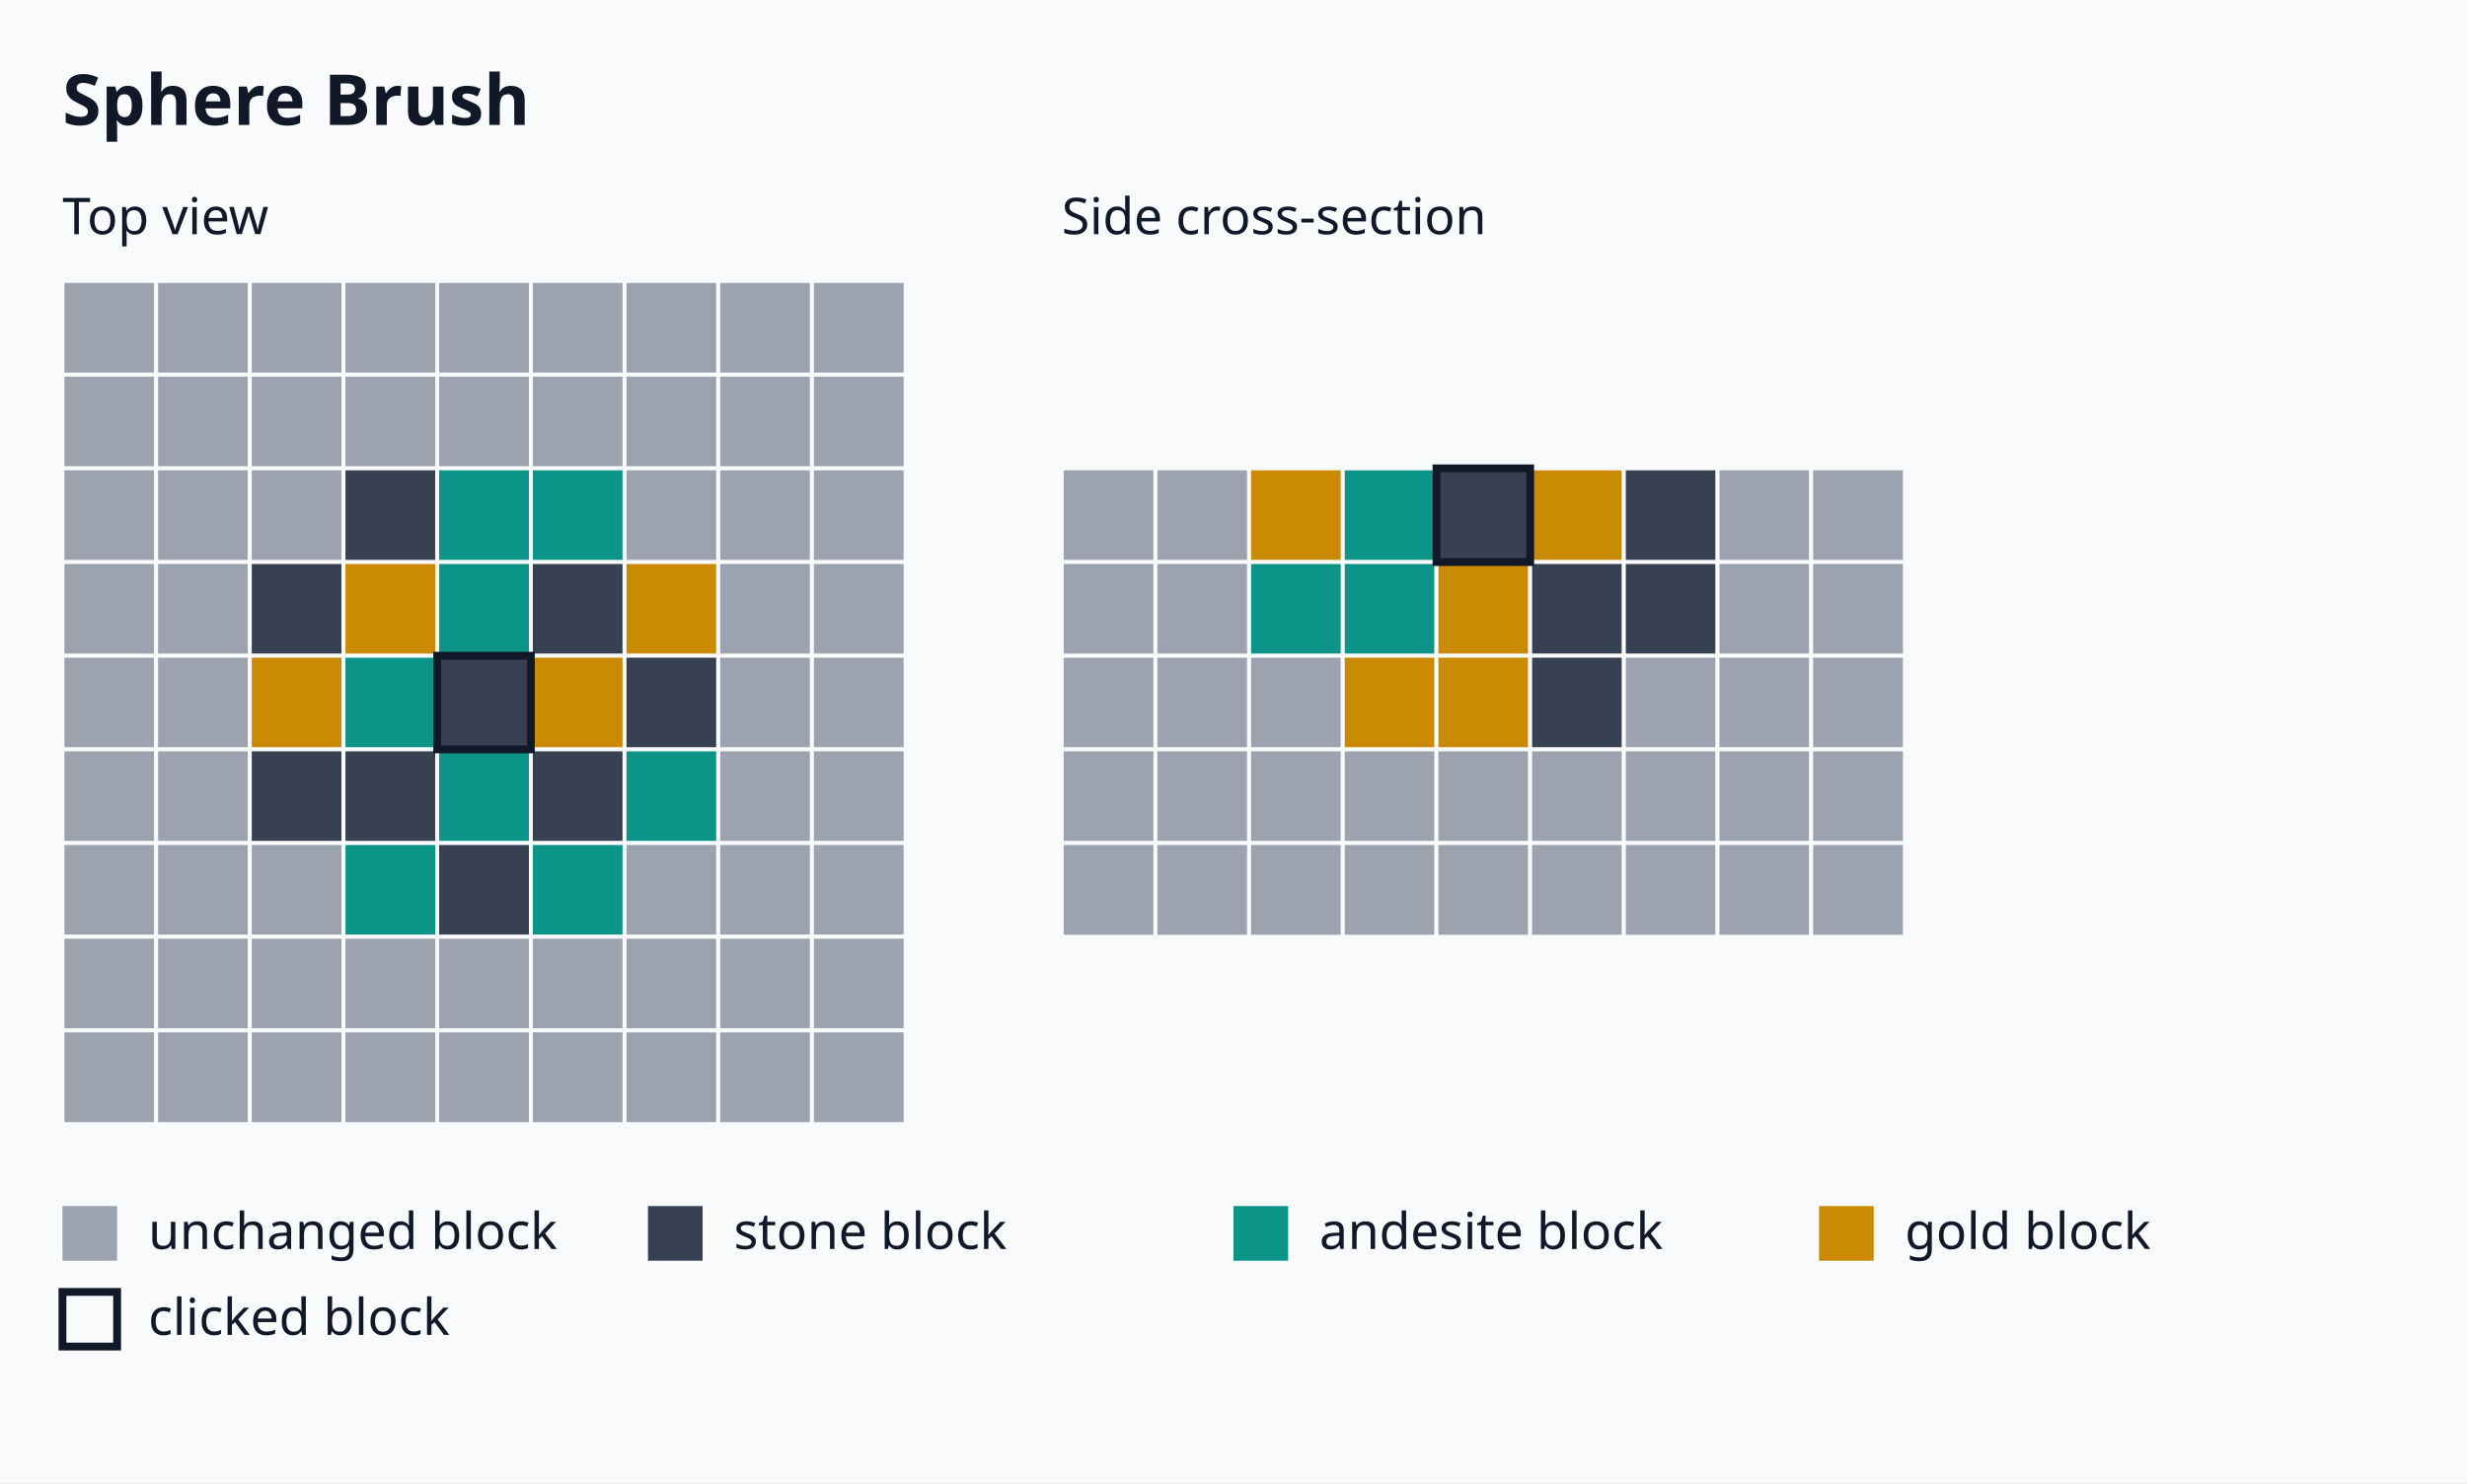
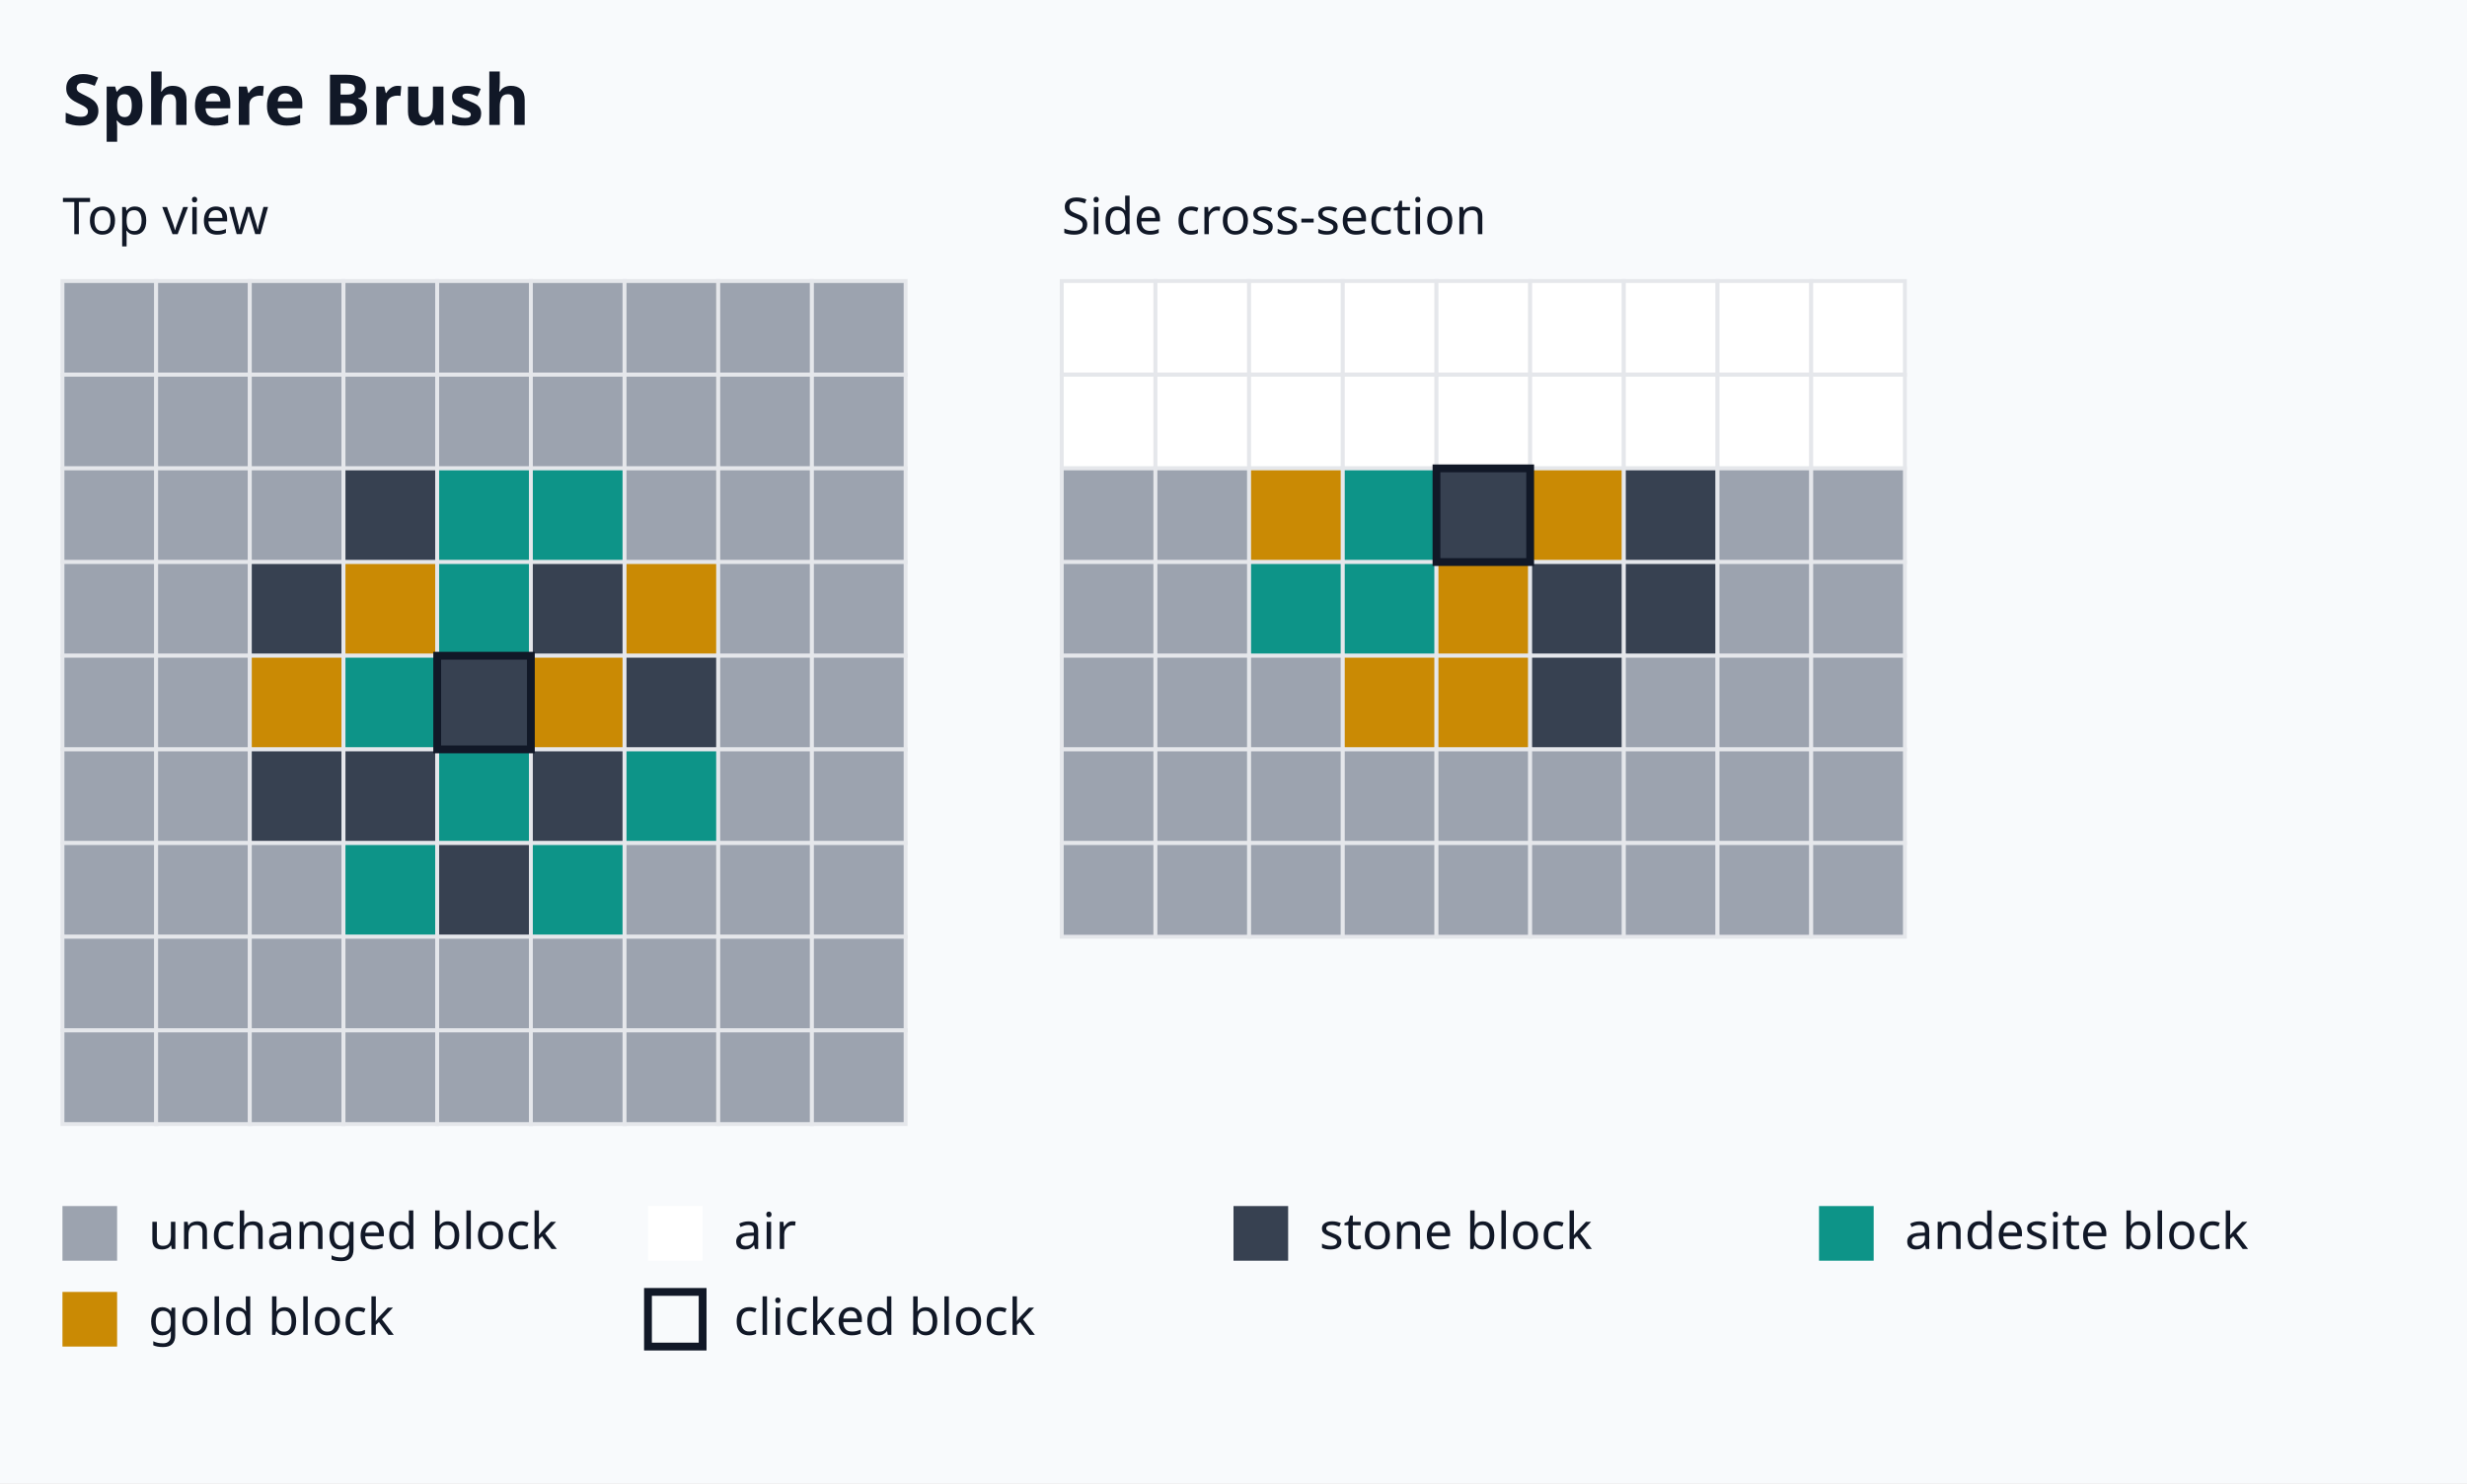
<svg xmlns="http://www.w3.org/2000/svg" width="632" height="380" viewBox="0 0 632 380">
  <rect x="0" y="0" width="632" height="380" fill="#f8fafc" stroke="none" stroke-width="0" />
  <text x="16" y="32" font-family="sans-serif" font-size="18" font-weight="bold" fill="#111827">Sphere Brush</text>
  <text x="16" y="60" font-family="sans-serif" font-size="13" font-weight="normal" fill="#111827">Top view</text>
  <text x="272" y="60" font-family="sans-serif" font-size="13" font-weight="normal" fill="#111827">Side cross-section</text>
-   <rect x="16" y="72" width="24" height="24" fill="#9ca3af" stroke="#f8fafc" stroke-width="1" />
-   <rect x="40" y="72" width="24" height="24" fill="#9ca3af" stroke="#f8fafc" stroke-width="1" />
-   <rect x="64" y="72" width="24" height="24" fill="#9ca3af" stroke="#f8fafc" stroke-width="1" />
-   <rect x="88" y="72" width="24" height="24" fill="#9ca3af" stroke="#f8fafc" stroke-width="1" />
-   <rect x="112" y="72" width="24" height="24" fill="#9ca3af" stroke="#f8fafc" stroke-width="1" />
-   <rect x="136" y="72" width="24" height="24" fill="#9ca3af" stroke="#f8fafc" stroke-width="1" />
-   <rect x="160" y="72" width="24" height="24" fill="#9ca3af" stroke="#f8fafc" stroke-width="1" />
-   <rect x="184" y="72" width="24" height="24" fill="#9ca3af" stroke="#f8fafc" stroke-width="1" />
-   <rect x="208" y="72" width="24" height="24" fill="#9ca3af" stroke="#f8fafc" stroke-width="1" />
-   <rect x="16" y="96" width="24" height="24" fill="#9ca3af" stroke="#f8fafc" stroke-width="1" />
-   <rect x="40" y="96" width="24" height="24" fill="#9ca3af" stroke="#f8fafc" stroke-width="1" />
-   <rect x="64" y="96" width="24" height="24" fill="#9ca3af" stroke="#f8fafc" stroke-width="1" />
-   <rect x="88" y="96" width="24" height="24" fill="#9ca3af" stroke="#f8fafc" stroke-width="1" />
-   <rect x="112" y="96" width="24" height="24" fill="#9ca3af" stroke="#f8fafc" stroke-width="1" />
-   <rect x="136" y="96" width="24" height="24" fill="#9ca3af" stroke="#f8fafc" stroke-width="1" />
-   <rect x="160" y="96" width="24" height="24" fill="#9ca3af" stroke="#f8fafc" stroke-width="1" />
-   <rect x="184" y="96" width="24" height="24" fill="#9ca3af" stroke="#f8fafc" stroke-width="1" />
-   <rect x="208" y="96" width="24" height="24" fill="#9ca3af" stroke="#f8fafc" stroke-width="1" />
-   <rect x="16" y="120" width="24" height="24" fill="#9ca3af" stroke="#f8fafc" stroke-width="1" />
-   <rect x="40" y="120" width="24" height="24" fill="#9ca3af" stroke="#f8fafc" stroke-width="1" />
-   <rect x="64" y="120" width="24" height="24" fill="#9ca3af" stroke="#f8fafc" stroke-width="1" />
-   <rect x="88" y="120" width="24" height="24" fill="#374151" stroke="#f8fafc" stroke-width="1" />
-   <rect x="112" y="120" width="24" height="24" fill="#0d9488" stroke="#f8fafc" stroke-width="1" />
-   <rect x="136" y="120" width="24" height="24" fill="#0d9488" stroke="#f8fafc" stroke-width="1" />
-   <rect x="160" y="120" width="24" height="24" fill="#9ca3af" stroke="#f8fafc" stroke-width="1" />
-   <rect x="184" y="120" width="24" height="24" fill="#9ca3af" stroke="#f8fafc" stroke-width="1" />
-   <rect x="208" y="120" width="24" height="24" fill="#9ca3af" stroke="#f8fafc" stroke-width="1" />
-   <rect x="16" y="144" width="24" height="24" fill="#9ca3af" stroke="#f8fafc" stroke-width="1" />
-   <rect x="40" y="144" width="24" height="24" fill="#9ca3af" stroke="#f8fafc" stroke-width="1" />
-   <rect x="64" y="144" width="24" height="24" fill="#374151" stroke="#f8fafc" stroke-width="1" />
-   <rect x="88" y="144" width="24" height="24" fill="#ca8a04" stroke="#f8fafc" stroke-width="1" />
-   <rect x="112" y="144" width="24" height="24" fill="#0d9488" stroke="#f8fafc" stroke-width="1" />
-   <rect x="136" y="144" width="24" height="24" fill="#374151" stroke="#f8fafc" stroke-width="1" />
-   <rect x="160" y="144" width="24" height="24" fill="#ca8a04" stroke="#f8fafc" stroke-width="1" />
-   <rect x="184" y="144" width="24" height="24" fill="#9ca3af" stroke="#f8fafc" stroke-width="1" />
-   <rect x="208" y="144" width="24" height="24" fill="#9ca3af" stroke="#f8fafc" stroke-width="1" />
-   <rect x="16" y="168" width="24" height="24" fill="#9ca3af" stroke="#f8fafc" stroke-width="1" />
-   <rect x="40" y="168" width="24" height="24" fill="#9ca3af" stroke="#f8fafc" stroke-width="1" />
-   <rect x="64" y="168" width="24" height="24" fill="#ca8a04" stroke="#f8fafc" stroke-width="1" />
-   <rect x="88" y="168" width="24" height="24" fill="#0d9488" stroke="#f8fafc" stroke-width="1" />
-   <rect x="112" y="168" width="24" height="24" fill="#374151" stroke="#f8fafc" stroke-width="1" />
-   <rect x="136" y="168" width="24" height="24" fill="#ca8a04" stroke="#f8fafc" stroke-width="1" />
-   <rect x="160" y="168" width="24" height="24" fill="#374151" stroke="#f8fafc" stroke-width="1" />
-   <rect x="184" y="168" width="24" height="24" fill="#9ca3af" stroke="#f8fafc" stroke-width="1" />
-   <rect x="208" y="168" width="24" height="24" fill="#9ca3af" stroke="#f8fafc" stroke-width="1" />
-   <rect x="16" y="192" width="24" height="24" fill="#9ca3af" stroke="#f8fafc" stroke-width="1" />
-   <rect x="40" y="192" width="24" height="24" fill="#9ca3af" stroke="#f8fafc" stroke-width="1" />
-   <rect x="64" y="192" width="24" height="24" fill="#374151" stroke="#f8fafc" stroke-width="1" />
-   <rect x="88" y="192" width="24" height="24" fill="#374151" stroke="#f8fafc" stroke-width="1" />
-   <rect x="112" y="192" width="24" height="24" fill="#0d9488" stroke="#f8fafc" stroke-width="1" />
-   <rect x="136" y="192" width="24" height="24" fill="#374151" stroke="#f8fafc" stroke-width="1" />
-   <rect x="160" y="192" width="24" height="24" fill="#0d9488" stroke="#f8fafc" stroke-width="1" />
-   <rect x="184" y="192" width="24" height="24" fill="#9ca3af" stroke="#f8fafc" stroke-width="1" />
-   <rect x="208" y="192" width="24" height="24" fill="#9ca3af" stroke="#f8fafc" stroke-width="1" />
-   <rect x="16" y="216" width="24" height="24" fill="#9ca3af" stroke="#f8fafc" stroke-width="1" />
-   <rect x="40" y="216" width="24" height="24" fill="#9ca3af" stroke="#f8fafc" stroke-width="1" />
-   <rect x="64" y="216" width="24" height="24" fill="#9ca3af" stroke="#f8fafc" stroke-width="1" />
-   <rect x="88" y="216" width="24" height="24" fill="#0d9488" stroke="#f8fafc" stroke-width="1" />
-   <rect x="112" y="216" width="24" height="24" fill="#374151" stroke="#f8fafc" stroke-width="1" />
-   <rect x="136" y="216" width="24" height="24" fill="#0d9488" stroke="#f8fafc" stroke-width="1" />
-   <rect x="160" y="216" width="24" height="24" fill="#9ca3af" stroke="#f8fafc" stroke-width="1" />
-   <rect x="184" y="216" width="24" height="24" fill="#9ca3af" stroke="#f8fafc" stroke-width="1" />
-   <rect x="208" y="216" width="24" height="24" fill="#9ca3af" stroke="#f8fafc" stroke-width="1" />
-   <rect x="16" y="240" width="24" height="24" fill="#9ca3af" stroke="#f8fafc" stroke-width="1" />
-   <rect x="40" y="240" width="24" height="24" fill="#9ca3af" stroke="#f8fafc" stroke-width="1" />
-   <rect x="64" y="240" width="24" height="24" fill="#9ca3af" stroke="#f8fafc" stroke-width="1" />
-   <rect x="88" y="240" width="24" height="24" fill="#9ca3af" stroke="#f8fafc" stroke-width="1" />
-   <rect x="112" y="240" width="24" height="24" fill="#9ca3af" stroke="#f8fafc" stroke-width="1" />
-   <rect x="136" y="240" width="24" height="24" fill="#9ca3af" stroke="#f8fafc" stroke-width="1" />
-   <rect x="160" y="240" width="24" height="24" fill="#9ca3af" stroke="#f8fafc" stroke-width="1" />
-   <rect x="184" y="240" width="24" height="24" fill="#9ca3af" stroke="#f8fafc" stroke-width="1" />
-   <rect x="208" y="240" width="24" height="24" fill="#9ca3af" stroke="#f8fafc" stroke-width="1" />
-   <rect x="16" y="264" width="24" height="24" fill="#9ca3af" stroke="#f8fafc" stroke-width="1" />
-   <rect x="40" y="264" width="24" height="24" fill="#9ca3af" stroke="#f8fafc" stroke-width="1" />
-   <rect x="64" y="264" width="24" height="24" fill="#9ca3af" stroke="#f8fafc" stroke-width="1" />
-   <rect x="88" y="264" width="24" height="24" fill="#9ca3af" stroke="#f8fafc" stroke-width="1" />
-   <rect x="112" y="264" width="24" height="24" fill="#9ca3af" stroke="#f8fafc" stroke-width="1" />
-   <rect x="136" y="264" width="24" height="24" fill="#9ca3af" stroke="#f8fafc" stroke-width="1" />
-   <rect x="160" y="264" width="24" height="24" fill="#9ca3af" stroke="#f8fafc" stroke-width="1" />
-   <rect x="184" y="264" width="24" height="24" fill="#9ca3af" stroke="#f8fafc" stroke-width="1" />
-   <rect x="208" y="264" width="24" height="24" fill="#9ca3af" stroke="#f8fafc" stroke-width="1" />
+   <rect x="16" y="72" width="24" height="24" fill="#9ca3af" stroke="#e5e7eb" stroke-width="1" />
+   <rect x="40" y="72" width="24" height="24" fill="#9ca3af" stroke="#e5e7eb" stroke-width="1" />
+   <rect x="64" y="72" width="24" height="24" fill="#9ca3af" stroke="#e5e7eb" stroke-width="1" />
+   <rect x="88" y="72" width="24" height="24" fill="#9ca3af" stroke="#e5e7eb" stroke-width="1" />
+   <rect x="112" y="72" width="24" height="24" fill="#9ca3af" stroke="#e5e7eb" stroke-width="1" />
+   <rect x="136" y="72" width="24" height="24" fill="#9ca3af" stroke="#e5e7eb" stroke-width="1" />
+   <rect x="160" y="72" width="24" height="24" fill="#9ca3af" stroke="#e5e7eb" stroke-width="1" />
+   <rect x="184" y="72" width="24" height="24" fill="#9ca3af" stroke="#e5e7eb" stroke-width="1" />
+   <rect x="208" y="72" width="24" height="24" fill="#9ca3af" stroke="#e5e7eb" stroke-width="1" />
+   <rect x="16" y="96" width="24" height="24" fill="#9ca3af" stroke="#e5e7eb" stroke-width="1" />
+   <rect x="40" y="96" width="24" height="24" fill="#9ca3af" stroke="#e5e7eb" stroke-width="1" />
+   <rect x="64" y="96" width="24" height="24" fill="#9ca3af" stroke="#e5e7eb" stroke-width="1" />
+   <rect x="88" y="96" width="24" height="24" fill="#9ca3af" stroke="#e5e7eb" stroke-width="1" />
+   <rect x="112" y="96" width="24" height="24" fill="#9ca3af" stroke="#e5e7eb" stroke-width="1" />
+   <rect x="136" y="96" width="24" height="24" fill="#9ca3af" stroke="#e5e7eb" stroke-width="1" />
+   <rect x="160" y="96" width="24" height="24" fill="#9ca3af" stroke="#e5e7eb" stroke-width="1" />
+   <rect x="184" y="96" width="24" height="24" fill="#9ca3af" stroke="#e5e7eb" stroke-width="1" />
+   <rect x="208" y="96" width="24" height="24" fill="#9ca3af" stroke="#e5e7eb" stroke-width="1" />
+   <rect x="16" y="120" width="24" height="24" fill="#9ca3af" stroke="#e5e7eb" stroke-width="1" />
+   <rect x="40" y="120" width="24" height="24" fill="#9ca3af" stroke="#e5e7eb" stroke-width="1" />
+   <rect x="64" y="120" width="24" height="24" fill="#9ca3af" stroke="#e5e7eb" stroke-width="1" />
+   <rect x="88" y="120" width="24" height="24" fill="#374151" stroke="#e5e7eb" stroke-width="1" />
+   <rect x="112" y="120" width="24" height="24" fill="#0d9488" stroke="#e5e7eb" stroke-width="1" />
+   <rect x="136" y="120" width="24" height="24" fill="#0d9488" stroke="#e5e7eb" stroke-width="1" />
+   <rect x="160" y="120" width="24" height="24" fill="#9ca3af" stroke="#e5e7eb" stroke-width="1" />
+   <rect x="184" y="120" width="24" height="24" fill="#9ca3af" stroke="#e5e7eb" stroke-width="1" />
+   <rect x="208" y="120" width="24" height="24" fill="#9ca3af" stroke="#e5e7eb" stroke-width="1" />
+   <rect x="16" y="144" width="24" height="24" fill="#9ca3af" stroke="#e5e7eb" stroke-width="1" />
+   <rect x="40" y="144" width="24" height="24" fill="#9ca3af" stroke="#e5e7eb" stroke-width="1" />
+   <rect x="64" y="144" width="24" height="24" fill="#374151" stroke="#e5e7eb" stroke-width="1" />
+   <rect x="88" y="144" width="24" height="24" fill="#ca8a04" stroke="#e5e7eb" stroke-width="1" />
+   <rect x="112" y="144" width="24" height="24" fill="#0d9488" stroke="#e5e7eb" stroke-width="1" />
+   <rect x="136" y="144" width="24" height="24" fill="#374151" stroke="#e5e7eb" stroke-width="1" />
+   <rect x="160" y="144" width="24" height="24" fill="#ca8a04" stroke="#e5e7eb" stroke-width="1" />
+   <rect x="184" y="144" width="24" height="24" fill="#9ca3af" stroke="#e5e7eb" stroke-width="1" />
+   <rect x="208" y="144" width="24" height="24" fill="#9ca3af" stroke="#e5e7eb" stroke-width="1" />
+   <rect x="16" y="168" width="24" height="24" fill="#9ca3af" stroke="#e5e7eb" stroke-width="1" />
+   <rect x="40" y="168" width="24" height="24" fill="#9ca3af" stroke="#e5e7eb" stroke-width="1" />
+   <rect x="64" y="168" width="24" height="24" fill="#ca8a04" stroke="#e5e7eb" stroke-width="1" />
+   <rect x="88" y="168" width="24" height="24" fill="#0d9488" stroke="#e5e7eb" stroke-width="1" />
+   <rect x="112" y="168" width="24" height="24" fill="#374151" stroke="#e5e7eb" stroke-width="1" />
+   <rect x="136" y="168" width="24" height="24" fill="#ca8a04" stroke="#e5e7eb" stroke-width="1" />
+   <rect x="160" y="168" width="24" height="24" fill="#374151" stroke="#e5e7eb" stroke-width="1" />
+   <rect x="184" y="168" width="24" height="24" fill="#9ca3af" stroke="#e5e7eb" stroke-width="1" />
+   <rect x="208" y="168" width="24" height="24" fill="#9ca3af" stroke="#e5e7eb" stroke-width="1" />
+   <rect x="16" y="192" width="24" height="24" fill="#9ca3af" stroke="#e5e7eb" stroke-width="1" />
+   <rect x="40" y="192" width="24" height="24" fill="#9ca3af" stroke="#e5e7eb" stroke-width="1" />
+   <rect x="64" y="192" width="24" height="24" fill="#374151" stroke="#e5e7eb" stroke-width="1" />
+   <rect x="88" y="192" width="24" height="24" fill="#374151" stroke="#e5e7eb" stroke-width="1" />
+   <rect x="112" y="192" width="24" height="24" fill="#0d9488" stroke="#e5e7eb" stroke-width="1" />
+   <rect x="136" y="192" width="24" height="24" fill="#374151" stroke="#e5e7eb" stroke-width="1" />
+   <rect x="160" y="192" width="24" height="24" fill="#0d9488" stroke="#e5e7eb" stroke-width="1" />
+   <rect x="184" y="192" width="24" height="24" fill="#9ca3af" stroke="#e5e7eb" stroke-width="1" />
+   <rect x="208" y="192" width="24" height="24" fill="#9ca3af" stroke="#e5e7eb" stroke-width="1" />
+   <rect x="16" y="216" width="24" height="24" fill="#9ca3af" stroke="#e5e7eb" stroke-width="1" />
+   <rect x="40" y="216" width="24" height="24" fill="#9ca3af" stroke="#e5e7eb" stroke-width="1" />
+   <rect x="64" y="216" width="24" height="24" fill="#9ca3af" stroke="#e5e7eb" stroke-width="1" />
+   <rect x="88" y="216" width="24" height="24" fill="#0d9488" stroke="#e5e7eb" stroke-width="1" />
+   <rect x="112" y="216" width="24" height="24" fill="#374151" stroke="#e5e7eb" stroke-width="1" />
+   <rect x="136" y="216" width="24" height="24" fill="#0d9488" stroke="#e5e7eb" stroke-width="1" />
+   <rect x="160" y="216" width="24" height="24" fill="#9ca3af" stroke="#e5e7eb" stroke-width="1" />
+   <rect x="184" y="216" width="24" height="24" fill="#9ca3af" stroke="#e5e7eb" stroke-width="1" />
+   <rect x="208" y="216" width="24" height="24" fill="#9ca3af" stroke="#e5e7eb" stroke-width="1" />
+   <rect x="16" y="240" width="24" height="24" fill="#9ca3af" stroke="#e5e7eb" stroke-width="1" />
+   <rect x="40" y="240" width="24" height="24" fill="#9ca3af" stroke="#e5e7eb" stroke-width="1" />
+   <rect x="64" y="240" width="24" height="24" fill="#9ca3af" stroke="#e5e7eb" stroke-width="1" />
+   <rect x="88" y="240" width="24" height="24" fill="#9ca3af" stroke="#e5e7eb" stroke-width="1" />
+   <rect x="112" y="240" width="24" height="24" fill="#9ca3af" stroke="#e5e7eb" stroke-width="1" />
+   <rect x="136" y="240" width="24" height="24" fill="#9ca3af" stroke="#e5e7eb" stroke-width="1" />
+   <rect x="160" y="240" width="24" height="24" fill="#9ca3af" stroke="#e5e7eb" stroke-width="1" />
+   <rect x="184" y="240" width="24" height="24" fill="#9ca3af" stroke="#e5e7eb" stroke-width="1" />
+   <rect x="208" y="240" width="24" height="24" fill="#9ca3af" stroke="#e5e7eb" stroke-width="1" />
+   <rect x="16" y="264" width="24" height="24" fill="#9ca3af" stroke="#e5e7eb" stroke-width="1" />
+   <rect x="40" y="264" width="24" height="24" fill="#9ca3af" stroke="#e5e7eb" stroke-width="1" />
+   <rect x="64" y="264" width="24" height="24" fill="#9ca3af" stroke="#e5e7eb" stroke-width="1" />
+   <rect x="88" y="264" width="24" height="24" fill="#9ca3af" stroke="#e5e7eb" stroke-width="1" />
+   <rect x="112" y="264" width="24" height="24" fill="#9ca3af" stroke="#e5e7eb" stroke-width="1" />
+   <rect x="136" y="264" width="24" height="24" fill="#9ca3af" stroke="#e5e7eb" stroke-width="1" />
+   <rect x="160" y="264" width="24" height="24" fill="#9ca3af" stroke="#e5e7eb" stroke-width="1" />
+   <rect x="184" y="264" width="24" height="24" fill="#9ca3af" stroke="#e5e7eb" stroke-width="1" />
+   <rect x="208" y="264" width="24" height="24" fill="#9ca3af" stroke="#e5e7eb" stroke-width="1" />
  <rect x="112" y="168" width="24" height="24" fill="none" stroke="#111827" stroke-width="2" />
-   <rect x="272" y="120" width="24" height="24" fill="#9ca3af" stroke="#f8fafc" stroke-width="1" />
-   <rect x="296" y="120" width="24" height="24" fill="#9ca3af" stroke="#f8fafc" stroke-width="1" />
-   <rect x="320" y="120" width="24" height="24" fill="#ca8a04" stroke="#f8fafc" stroke-width="1" />
-   <rect x="344" y="120" width="24" height="24" fill="#0d9488" stroke="#f8fafc" stroke-width="1" />
-   <rect x="368" y="120" width="24" height="24" fill="#374151" stroke="#f8fafc" stroke-width="1" />
-   <rect x="392" y="120" width="24" height="24" fill="#ca8a04" stroke="#f8fafc" stroke-width="1" />
-   <rect x="416" y="120" width="24" height="24" fill="#374151" stroke="#f8fafc" stroke-width="1" />
-   <rect x="440" y="120" width="24" height="24" fill="#9ca3af" stroke="#f8fafc" stroke-width="1" />
-   <rect x="464" y="120" width="24" height="24" fill="#9ca3af" stroke="#f8fafc" stroke-width="1" />
-   <rect x="272" y="144" width="24" height="24" fill="#9ca3af" stroke="#f8fafc" stroke-width="1" />
-   <rect x="296" y="144" width="24" height="24" fill="#9ca3af" stroke="#f8fafc" stroke-width="1" />
-   <rect x="320" y="144" width="24" height="24" fill="#0d9488" stroke="#f8fafc" stroke-width="1" />
-   <rect x="344" y="144" width="24" height="24" fill="#0d9488" stroke="#f8fafc" stroke-width="1" />
-   <rect x="368" y="144" width="24" height="24" fill="#ca8a04" stroke="#f8fafc" stroke-width="1" />
-   <rect x="392" y="144" width="24" height="24" fill="#374151" stroke="#f8fafc" stroke-width="1" />
-   <rect x="416" y="144" width="24" height="24" fill="#374151" stroke="#f8fafc" stroke-width="1" />
-   <rect x="440" y="144" width="24" height="24" fill="#9ca3af" stroke="#f8fafc" stroke-width="1" />
-   <rect x="464" y="144" width="24" height="24" fill="#9ca3af" stroke="#f8fafc" stroke-width="1" />
-   <rect x="272" y="168" width="24" height="24" fill="#9ca3af" stroke="#f8fafc" stroke-width="1" />
-   <rect x="296" y="168" width="24" height="24" fill="#9ca3af" stroke="#f8fafc" stroke-width="1" />
-   <rect x="320" y="168" width="24" height="24" fill="#9ca3af" stroke="#f8fafc" stroke-width="1" />
-   <rect x="344" y="168" width="24" height="24" fill="#ca8a04" stroke="#f8fafc" stroke-width="1" />
-   <rect x="368" y="168" width="24" height="24" fill="#ca8a04" stroke="#f8fafc" stroke-width="1" />
-   <rect x="392" y="168" width="24" height="24" fill="#374151" stroke="#f8fafc" stroke-width="1" />
-   <rect x="416" y="168" width="24" height="24" fill="#9ca3af" stroke="#f8fafc" stroke-width="1" />
-   <rect x="440" y="168" width="24" height="24" fill="#9ca3af" stroke="#f8fafc" stroke-width="1" />
-   <rect x="464" y="168" width="24" height="24" fill="#9ca3af" stroke="#f8fafc" stroke-width="1" />
-   <rect x="272" y="192" width="24" height="24" fill="#9ca3af" stroke="#f8fafc" stroke-width="1" />
-   <rect x="296" y="192" width="24" height="24" fill="#9ca3af" stroke="#f8fafc" stroke-width="1" />
-   <rect x="320" y="192" width="24" height="24" fill="#9ca3af" stroke="#f8fafc" stroke-width="1" />
-   <rect x="344" y="192" width="24" height="24" fill="#9ca3af" stroke="#f8fafc" stroke-width="1" />
-   <rect x="368" y="192" width="24" height="24" fill="#9ca3af" stroke="#f8fafc" stroke-width="1" />
-   <rect x="392" y="192" width="24" height="24" fill="#9ca3af" stroke="#f8fafc" stroke-width="1" />
-   <rect x="416" y="192" width="24" height="24" fill="#9ca3af" stroke="#f8fafc" stroke-width="1" />
-   <rect x="440" y="192" width="24" height="24" fill="#9ca3af" stroke="#f8fafc" stroke-width="1" />
-   <rect x="464" y="192" width="24" height="24" fill="#9ca3af" stroke="#f8fafc" stroke-width="1" />
-   <rect x="272" y="216" width="24" height="24" fill="#9ca3af" stroke="#f8fafc" stroke-width="1" />
-   <rect x="296" y="216" width="24" height="24" fill="#9ca3af" stroke="#f8fafc" stroke-width="1" />
-   <rect x="320" y="216" width="24" height="24" fill="#9ca3af" stroke="#f8fafc" stroke-width="1" />
-   <rect x="344" y="216" width="24" height="24" fill="#9ca3af" stroke="#f8fafc" stroke-width="1" />
-   <rect x="368" y="216" width="24" height="24" fill="#9ca3af" stroke="#f8fafc" stroke-width="1" />
-   <rect x="392" y="216" width="24" height="24" fill="#9ca3af" stroke="#f8fafc" stroke-width="1" />
-   <rect x="416" y="216" width="24" height="24" fill="#9ca3af" stroke="#f8fafc" stroke-width="1" />
-   <rect x="440" y="216" width="24" height="24" fill="#9ca3af" stroke="#f8fafc" stroke-width="1" />
-   <rect x="464" y="216" width="24" height="24" fill="#9ca3af" stroke="#f8fafc" stroke-width="1" />
+   <rect x="272" y="72" width="24" height="24" fill="#ffffff" stroke="#e5e7eb" stroke-width="1" />
+   <rect x="296" y="72" width="24" height="24" fill="#ffffff" stroke="#e5e7eb" stroke-width="1" />
+   <rect x="320" y="72" width="24" height="24" fill="#ffffff" stroke="#e5e7eb" stroke-width="1" />
+   <rect x="344" y="72" width="24" height="24" fill="#ffffff" stroke="#e5e7eb" stroke-width="1" />
+   <rect x="368" y="72" width="24" height="24" fill="#ffffff" stroke="#e5e7eb" stroke-width="1" />
+   <rect x="392" y="72" width="24" height="24" fill="#ffffff" stroke="#e5e7eb" stroke-width="1" />
+   <rect x="416" y="72" width="24" height="24" fill="#ffffff" stroke="#e5e7eb" stroke-width="1" />
+   <rect x="440" y="72" width="24" height="24" fill="#ffffff" stroke="#e5e7eb" stroke-width="1" />
+   <rect x="464" y="72" width="24" height="24" fill="#ffffff" stroke="#e5e7eb" stroke-width="1" />
+   <rect x="272" y="96" width="24" height="24" fill="#ffffff" stroke="#e5e7eb" stroke-width="1" />
+   <rect x="296" y="96" width="24" height="24" fill="#ffffff" stroke="#e5e7eb" stroke-width="1" />
+   <rect x="320" y="96" width="24" height="24" fill="#ffffff" stroke="#e5e7eb" stroke-width="1" />
+   <rect x="344" y="96" width="24" height="24" fill="#ffffff" stroke="#e5e7eb" stroke-width="1" />
+   <rect x="368" y="96" width="24" height="24" fill="#ffffff" stroke="#e5e7eb" stroke-width="1" />
+   <rect x="392" y="96" width="24" height="24" fill="#ffffff" stroke="#e5e7eb" stroke-width="1" />
+   <rect x="416" y="96" width="24" height="24" fill="#ffffff" stroke="#e5e7eb" stroke-width="1" />
+   <rect x="440" y="96" width="24" height="24" fill="#ffffff" stroke="#e5e7eb" stroke-width="1" />
+   <rect x="464" y="96" width="24" height="24" fill="#ffffff" stroke="#e5e7eb" stroke-width="1" />
+   <rect x="272" y="120" width="24" height="24" fill="#9ca3af" stroke="#e5e7eb" stroke-width="1" />
+   <rect x="296" y="120" width="24" height="24" fill="#9ca3af" stroke="#e5e7eb" stroke-width="1" />
+   <rect x="320" y="120" width="24" height="24" fill="#ca8a04" stroke="#e5e7eb" stroke-width="1" />
+   <rect x="344" y="120" width="24" height="24" fill="#0d9488" stroke="#e5e7eb" stroke-width="1" />
+   <rect x="368" y="120" width="24" height="24" fill="#374151" stroke="#e5e7eb" stroke-width="1" />
+   <rect x="392" y="120" width="24" height="24" fill="#ca8a04" stroke="#e5e7eb" stroke-width="1" />
+   <rect x="416" y="120" width="24" height="24" fill="#374151" stroke="#e5e7eb" stroke-width="1" />
+   <rect x="440" y="120" width="24" height="24" fill="#9ca3af" stroke="#e5e7eb" stroke-width="1" />
+   <rect x="464" y="120" width="24" height="24" fill="#9ca3af" stroke="#e5e7eb" stroke-width="1" />
+   <rect x="272" y="144" width="24" height="24" fill="#9ca3af" stroke="#e5e7eb" stroke-width="1" />
+   <rect x="296" y="144" width="24" height="24" fill="#9ca3af" stroke="#e5e7eb" stroke-width="1" />
+   <rect x="320" y="144" width="24" height="24" fill="#0d9488" stroke="#e5e7eb" stroke-width="1" />
+   <rect x="344" y="144" width="24" height="24" fill="#0d9488" stroke="#e5e7eb" stroke-width="1" />
+   <rect x="368" y="144" width="24" height="24" fill="#ca8a04" stroke="#e5e7eb" stroke-width="1" />
+   <rect x="392" y="144" width="24" height="24" fill="#374151" stroke="#e5e7eb" stroke-width="1" />
+   <rect x="416" y="144" width="24" height="24" fill="#374151" stroke="#e5e7eb" stroke-width="1" />
+   <rect x="440" y="144" width="24" height="24" fill="#9ca3af" stroke="#e5e7eb" stroke-width="1" />
+   <rect x="464" y="144" width="24" height="24" fill="#9ca3af" stroke="#e5e7eb" stroke-width="1" />
+   <rect x="272" y="168" width="24" height="24" fill="#9ca3af" stroke="#e5e7eb" stroke-width="1" />
+   <rect x="296" y="168" width="24" height="24" fill="#9ca3af" stroke="#e5e7eb" stroke-width="1" />
+   <rect x="320" y="168" width="24" height="24" fill="#9ca3af" stroke="#e5e7eb" stroke-width="1" />
+   <rect x="344" y="168" width="24" height="24" fill="#ca8a04" stroke="#e5e7eb" stroke-width="1" />
+   <rect x="368" y="168" width="24" height="24" fill="#ca8a04" stroke="#e5e7eb" stroke-width="1" />
+   <rect x="392" y="168" width="24" height="24" fill="#374151" stroke="#e5e7eb" stroke-width="1" />
+   <rect x="416" y="168" width="24" height="24" fill="#9ca3af" stroke="#e5e7eb" stroke-width="1" />
+   <rect x="440" y="168" width="24" height="24" fill="#9ca3af" stroke="#e5e7eb" stroke-width="1" />
+   <rect x="464" y="168" width="24" height="24" fill="#9ca3af" stroke="#e5e7eb" stroke-width="1" />
+   <rect x="272" y="192" width="24" height="24" fill="#9ca3af" stroke="#e5e7eb" stroke-width="1" />
+   <rect x="296" y="192" width="24" height="24" fill="#9ca3af" stroke="#e5e7eb" stroke-width="1" />
+   <rect x="320" y="192" width="24" height="24" fill="#9ca3af" stroke="#e5e7eb" stroke-width="1" />
+   <rect x="344" y="192" width="24" height="24" fill="#9ca3af" stroke="#e5e7eb" stroke-width="1" />
+   <rect x="368" y="192" width="24" height="24" fill="#9ca3af" stroke="#e5e7eb" stroke-width="1" />
+   <rect x="392" y="192" width="24" height="24" fill="#9ca3af" stroke="#e5e7eb" stroke-width="1" />
+   <rect x="416" y="192" width="24" height="24" fill="#9ca3af" stroke="#e5e7eb" stroke-width="1" />
+   <rect x="440" y="192" width="24" height="24" fill="#9ca3af" stroke="#e5e7eb" stroke-width="1" />
+   <rect x="464" y="192" width="24" height="24" fill="#9ca3af" stroke="#e5e7eb" stroke-width="1" />
+   <rect x="272" y="216" width="24" height="24" fill="#9ca3af" stroke="#e5e7eb" stroke-width="1" />
+   <rect x="296" y="216" width="24" height="24" fill="#9ca3af" stroke="#e5e7eb" stroke-width="1" />
+   <rect x="320" y="216" width="24" height="24" fill="#9ca3af" stroke="#e5e7eb" stroke-width="1" />
+   <rect x="344" y="216" width="24" height="24" fill="#9ca3af" stroke="#e5e7eb" stroke-width="1" />
+   <rect x="368" y="216" width="24" height="24" fill="#9ca3af" stroke="#e5e7eb" stroke-width="1" />
+   <rect x="392" y="216" width="24" height="24" fill="#9ca3af" stroke="#e5e7eb" stroke-width="1" />
+   <rect x="416" y="216" width="24" height="24" fill="#9ca3af" stroke="#e5e7eb" stroke-width="1" />
+   <rect x="440" y="216" width="24" height="24" fill="#9ca3af" stroke="#e5e7eb" stroke-width="1" />
+   <rect x="464" y="216" width="24" height="24" fill="#9ca3af" stroke="#e5e7eb" stroke-width="1" />
  <rect x="368" y="120" width="24" height="24" fill="none" stroke="#111827" stroke-width="2" />
  <rect x="16" y="309" width="14" height="14" fill="#9ca3af" stroke="none" stroke-width="0" />
  <text x="38" y="320" font-family="sans-serif" font-size="13" font-weight="normal" fill="#111827">unchanged block</text>
-   <rect x="166" y="309" width="14" height="14" fill="#374151" stroke="none" stroke-width="0" />
-   <text x="188" y="320" font-family="sans-serif" font-size="13" font-weight="normal" fill="#111827">stone block</text>
-   <rect x="316" y="309" width="14" height="14" fill="#0d9488" stroke="none" stroke-width="0" />
-   <text x="338" y="320" font-family="sans-serif" font-size="13" font-weight="normal" fill="#111827">andesite block</text>
-   <rect x="466" y="309" width="14" height="14" fill="#ca8a04" stroke="none" stroke-width="0" />
-   <text x="488" y="320" font-family="sans-serif" font-size="13" font-weight="normal" fill="#111827">gold block</text>
-   <rect x="16" y="331" width="14" height="14" fill="#f8fafc" stroke="#111827" stroke-width="2" />
-   <text x="38" y="342" font-family="sans-serif" font-size="13" font-weight="normal" fill="#111827">clicked block</text>
+   <rect x="166" y="309" width="14" height="14" fill="#ffffff" stroke="none" stroke-width="0" />
+   <text x="188" y="320" font-family="sans-serif" font-size="13" font-weight="normal" fill="#111827">air</text>
+   <rect x="316" y="309" width="14" height="14" fill="#374151" stroke="none" stroke-width="0" />
+   <text x="338" y="320" font-family="sans-serif" font-size="13" font-weight="normal" fill="#111827">stone block</text>
+   <rect x="466" y="309" width="14" height="14" fill="#0d9488" stroke="none" stroke-width="0" />
+   <text x="488" y="320" font-family="sans-serif" font-size="13" font-weight="normal" fill="#111827">andesite block</text>
+   <rect x="16" y="331" width="14" height="14" fill="#ca8a04" stroke="none" stroke-width="0" />
+   <text x="38" y="342" font-family="sans-serif" font-size="13" font-weight="normal" fill="#111827">gold block</text>
+   <rect x="166" y="331" width="14" height="14" fill="#f8fafc" stroke="#111827" stroke-width="2" />
+   <text x="188" y="342" font-family="sans-serif" font-size="13" font-weight="normal" fill="#111827">clicked block</text>
</svg>
